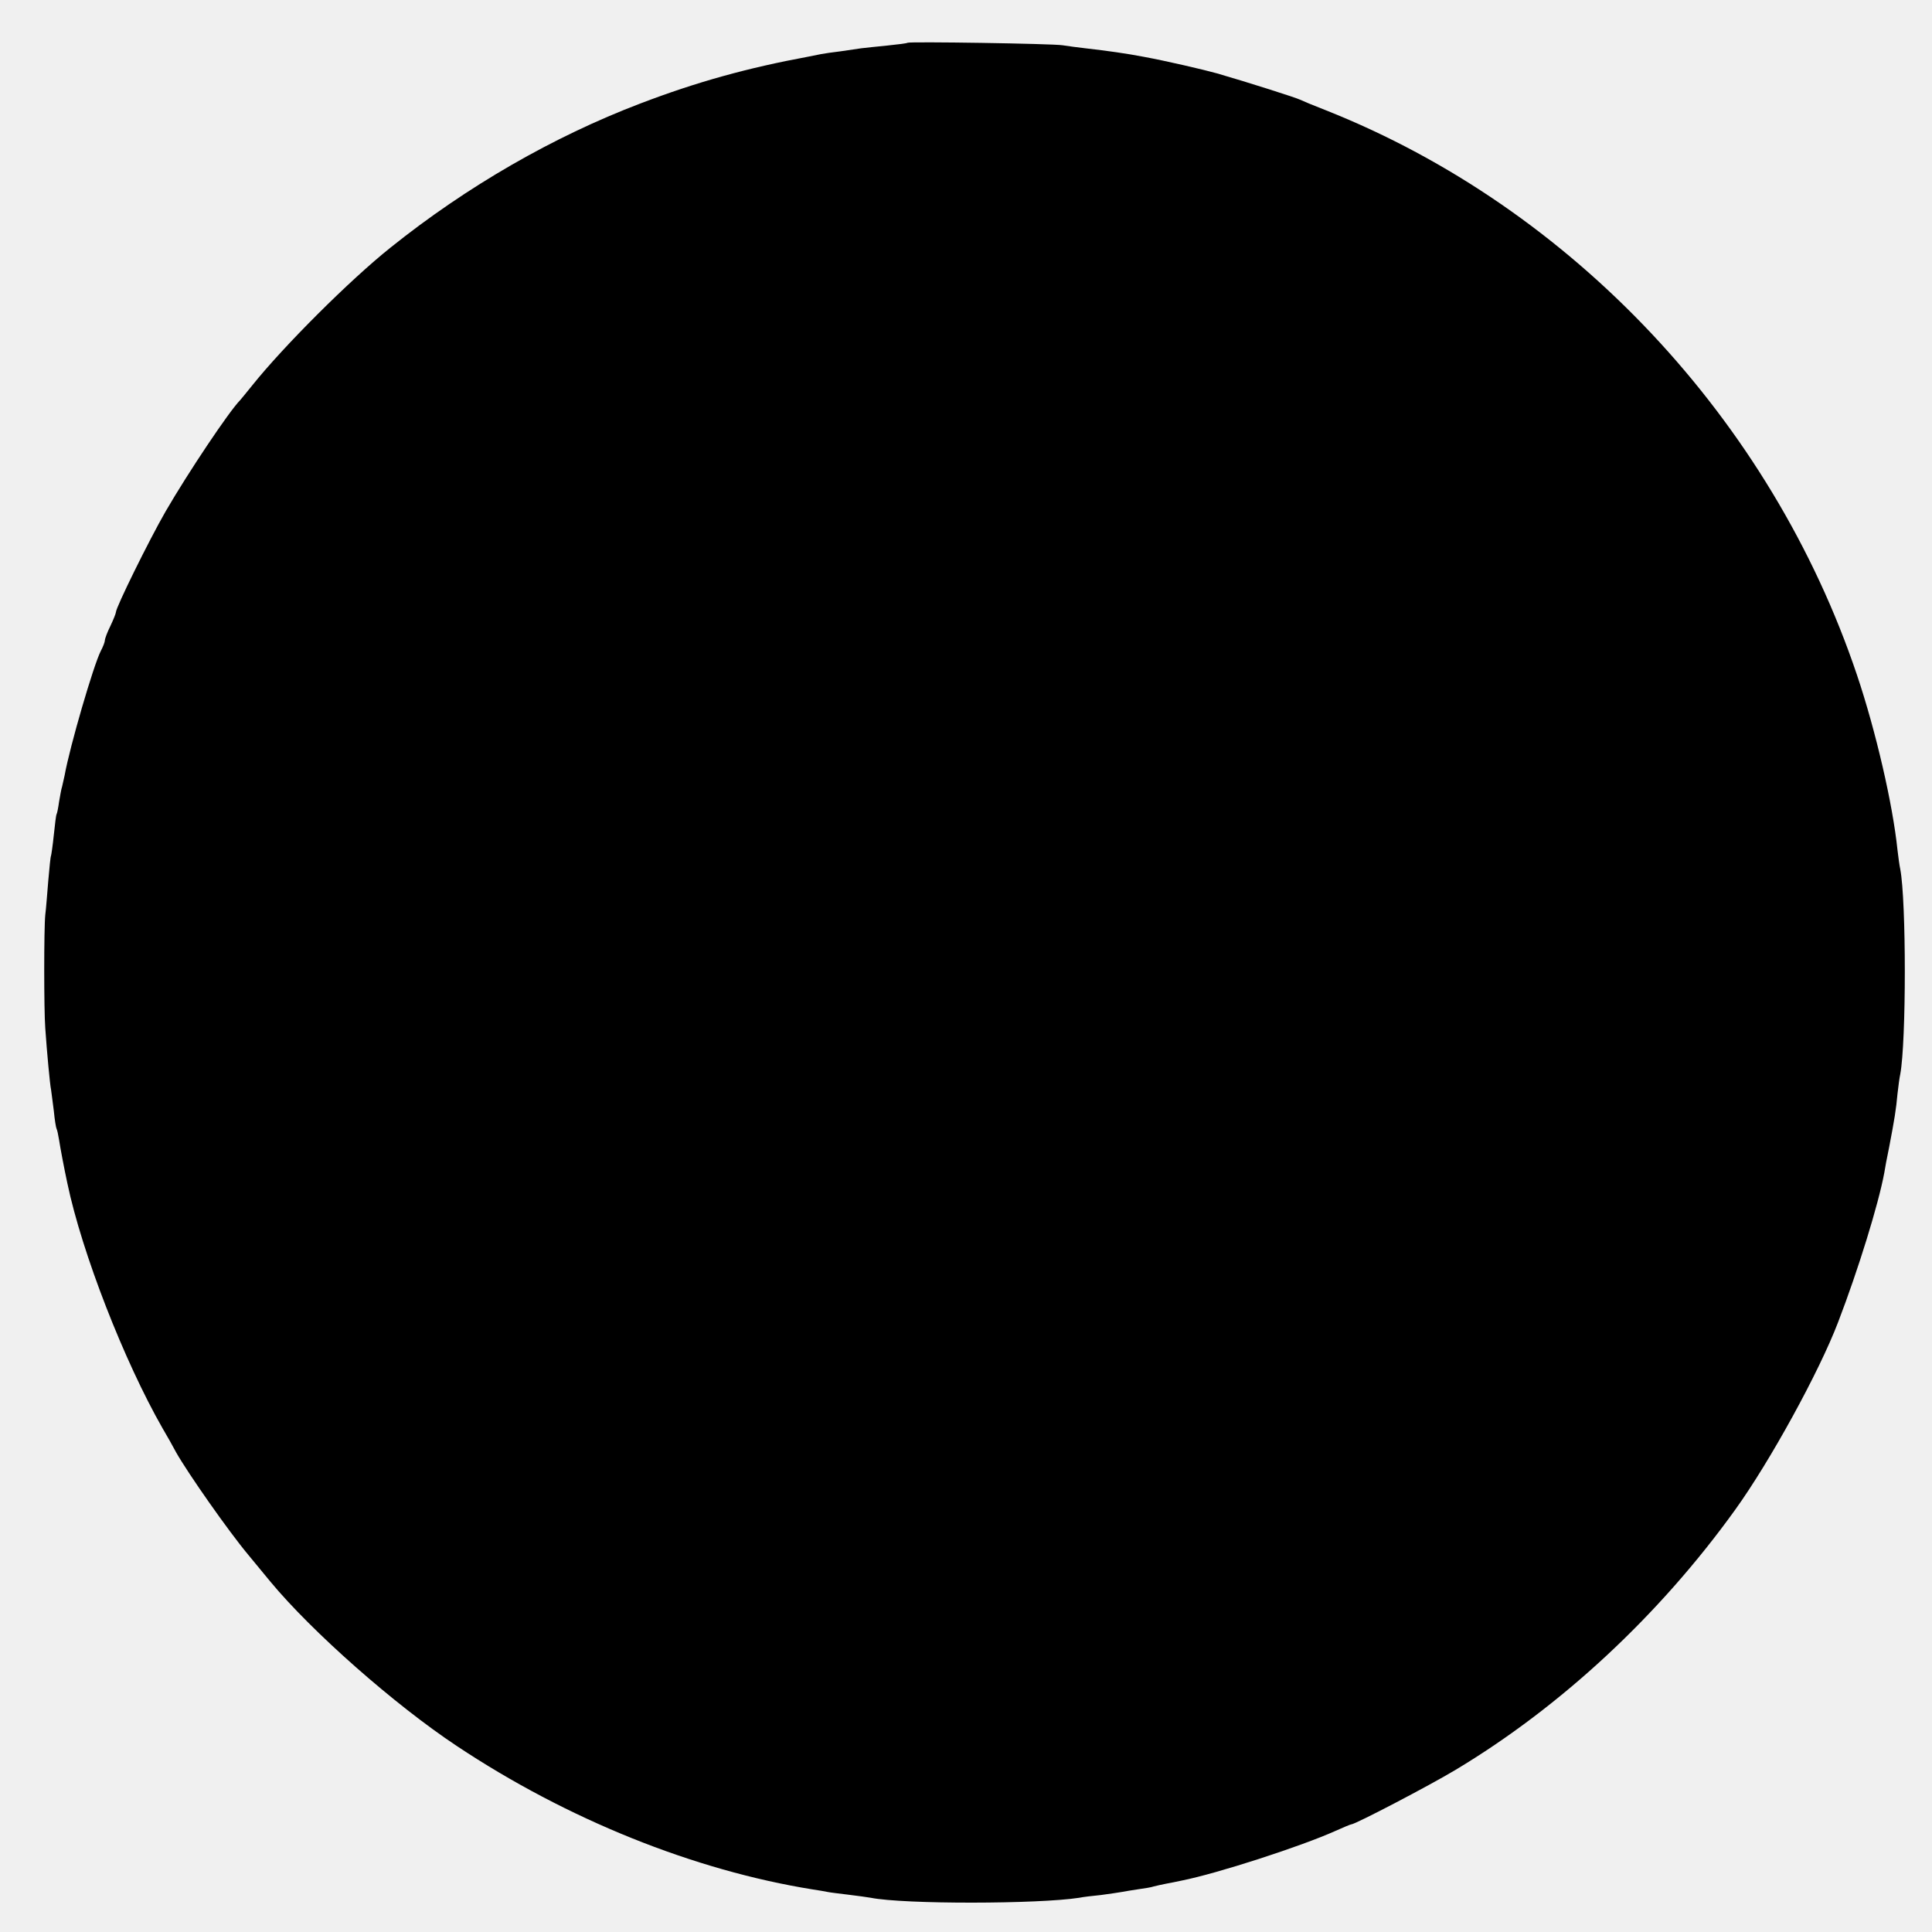
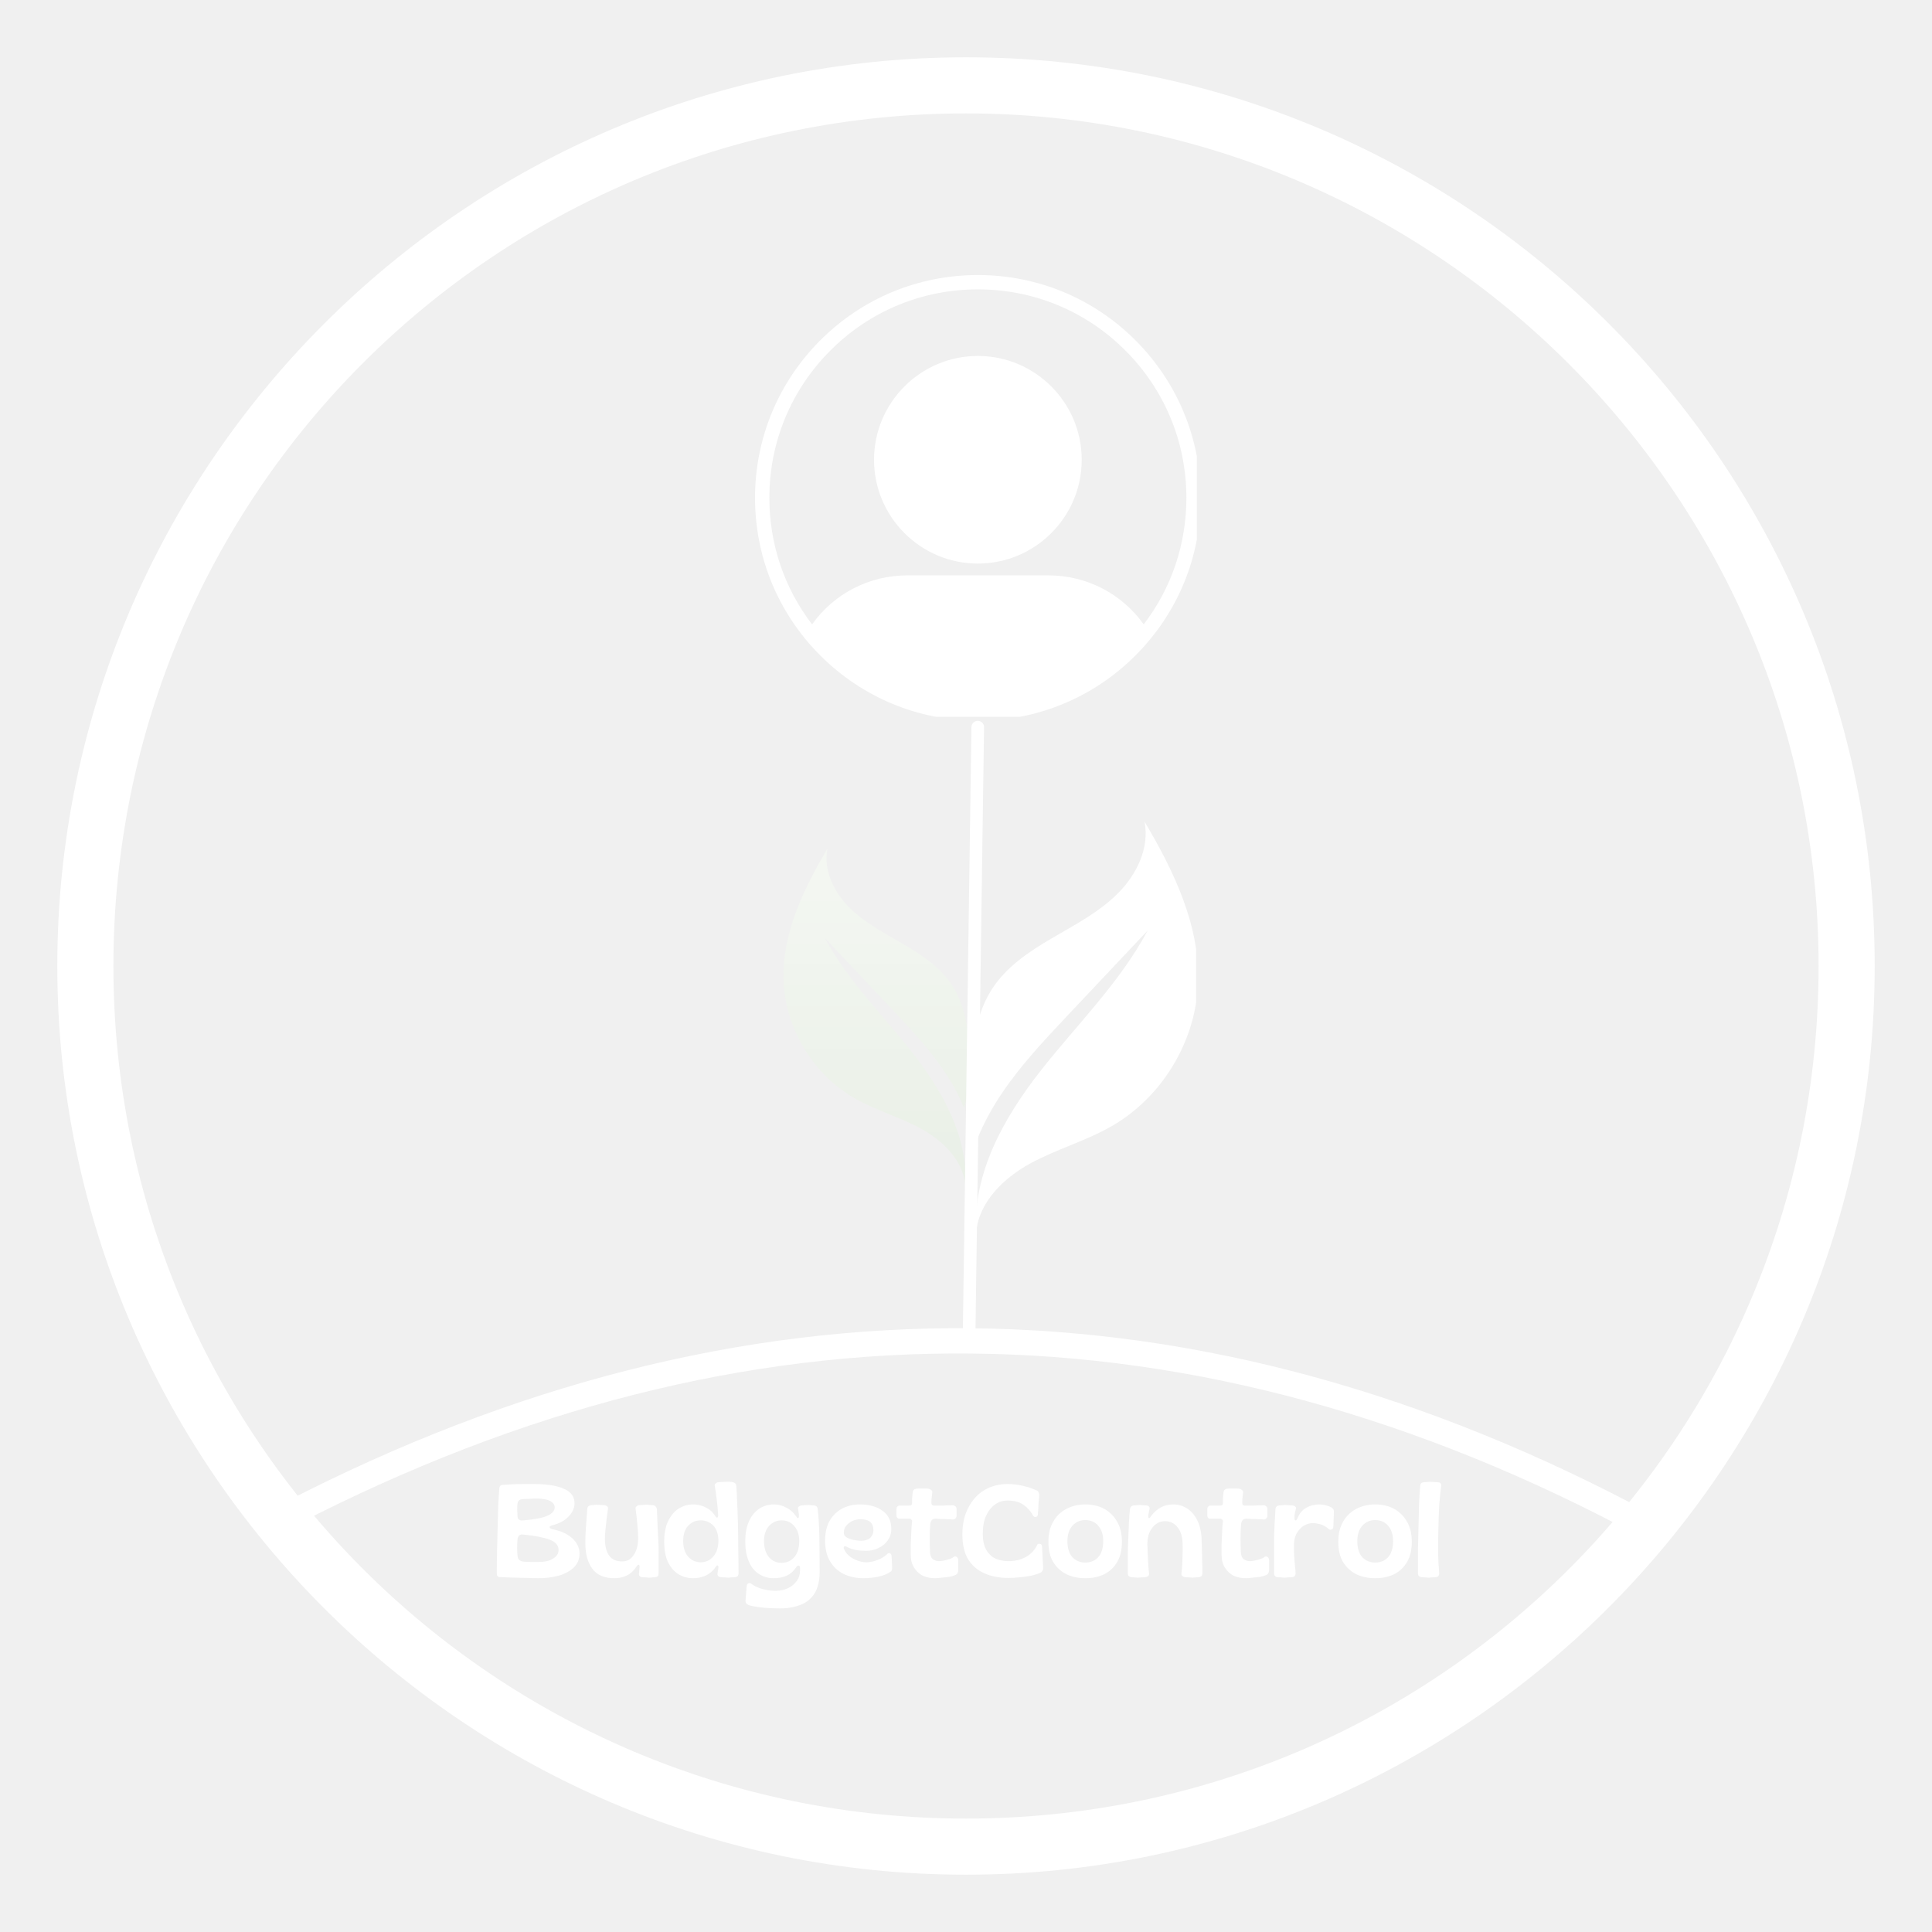
- <svg xmlns="http://www.w3.org/2000/svg" version="1.0" width="700pt" height="700pt" viewBox="0 0 700 700" preserveAspectRatio="xMidYMid meet">
-   <g transform="translate(0,700) scale(0.1,-0.1)" fill="#000000" stroke="none">
-     <path d="M3288 6845 c-2 -2 -34 -6 -73 -10 -38 -4 -81 -8 -95 -10 -14 -2 -47 -7 -75 -11 -27 -3 -59 -8 -70 -10 -11 -2 -31 -6 -45 -9 -221 -41 -403 -91 -610 -170 -315 -120 -628 -300 -905 -522 -148 -118 -387 -357 -500 -498 -22 -27 -42 -52 -45 -55 -39 -39 -189 -263 -270 -403 -61 -106 -180 -348 -180 -365 0 -4 -9 -27 -20 -50 -11 -22 -20 -46 -20 -52 0 -6 -7 -24 -15 -39 -26 -51 -112 -345 -131 -451 -3 -14 -7 -32 -9 -40 -3 -8 -7 -33 -11 -55 -3 -22 -7 -42 -9 -45 -2 -3 -6 -37 -10 -75 -4 -39 -9 -72 -10 -75 -2 -3 -6 -44 -10 -90 -4 -47 -8 -103 -11 -125 -5 -50 -5 -343 0 -410 6 -87 17 -206 21 -223 1 -9 6 -44 10 -77 3 -32 8 -62 10 -65 2 -3 6 -21 9 -40 5 -32 18 -101 30 -157 53 -253 206 -645 345 -888 16 -27 38 -66 49 -87 43 -76 190 -286 262 -372 19 -23 55 -67 80 -97 150 -181 449 -445 675 -595 400 -266 860 -451 1291 -520 20 -3 44 -7 53 -9 9 -2 44 -6 76 -10 33 -4 69 -9 80 -11 121 -24 607 -23 755 0 14 3 49 7 79 10 30 4 64 9 75 11 12 2 39 7 61 10 22 3 47 7 55 10 8 2 29 7 45 10 17 3 41 8 55 11 131 26 433 124 558 180 29 13 55 24 58 24 14 0 282 140 377 197 385 231 740 562 1014 943 126 175 304 499 373 680 73 190 146 427 167 540 2 14 10 57 18 95 19 99 25 136 30 192 3 26 7 58 10 71 22 118 22 628 0 743 -3 13 -7 44 -10 69 -17 165 -78 430 -147 635 -311 924 -1032 1691 -1923 2045 -44 17 -87 35 -95 39 -14 7 -186 62 -300 95 -46 13 -188 46 -265 60 -62 12 -133 22 -212 31 -27 3 -64 8 -83 11 -38 6 -557 14 -562 9z" />
+ <svg xmlns="http://www.w3.org/2000/svg" width="144" zoomAndPan="magnify" viewBox="0 0 108 108" height="144" preserveAspectRatio="xMidYMid meet" version="1.0">
+   <defs>
+     <g />
+     <clipPath id="63c3a8ced5">
+       <path d="M 43.684 47 L 54.973 47 L 54.973 67 L 43.684 67 Z M 43.684 47 " clip-rule="nonzero" />
+     </clipPath>
+     <clipPath id="1ff04c8440">
+       <path d="M 46.254 47.441 C 46.016 48.633 46.613 49.863 47.473 50.727 C 48.332 51.586 49.43 52.156 50.48 52.77 C 51.531 53.383 52.578 54.082 53.238 55.105 C 53.812 55.996 54.047 57.059 54.168 58.113 C 54.312 59.387 54.293 60.727 53.887 61.926 C 53.594 61.203 53.211 60.508 52.77 59.863 C 51.91 58.59 50.855 57.465 49.801 56.348 C 48.57 55.043 47.344 53.738 46.109 52.434 C 47.383 54.82 49.359 56.742 51.027 58.875 C 52.695 61.004 54.117 63.547 53.961 66.25 C 53.84 64.867 52.715 63.77 51.5 63.102 C 50.285 62.434 48.918 62.062 47.719 61.363 C 45.449 60.035 43.926 57.52 43.805 54.898 C 43.688 52.246 44.898 49.723 46.254 47.441 Z M 46.254 47.441 " clip-rule="nonzero" />
+     </clipPath>
+     <linearGradient x1="-1204.21" gradientTransform="matrix(-0.0247662, 0, 0, 0.0247662, 19.20028, 45.92989)" y1="61" x2="-1204.21" gradientUnits="userSpaceOnUse" y2="820.5" id="9977643613">
+       <stop stop-opacity="1" stop-color="rgb(95.691%, 96.86%, 95.084%)" offset="0" />
+       <stop stop-opacity="1" stop-color="rgb(95.552%, 96.759%, 94.925%)" offset="0.062" />
+       <stop stop-opacity="1" stop-color="rgb(95.274%, 96.556%, 94.609%)" offset="0.125" />
+       <stop stop-opacity="1" stop-color="rgb(94.998%, 96.355%, 94.293%)" offset="0.188" />
+       <stop stop-opacity="1" stop-color="rgb(94.72%, 96.153%, 93.976%)" offset="0.25" />
+       <stop stop-opacity="1" stop-color="rgb(94.444%, 95.952%, 93.66%)" offset="0.312" />
+       <stop stop-opacity="1" stop-color="rgb(94.167%, 95.749%, 93.344%)" offset="0.375" />
+       <stop stop-opacity="1" stop-color="rgb(93.89%, 95.547%, 93.028%)" offset="0.438" />
+       <stop stop-opacity="1" stop-color="rgb(93.613%, 95.346%, 92.712%)" offset="0.5" />
+       <stop stop-opacity="1" stop-color="rgb(93.336%, 95.145%, 92.397%)" offset="0.562" />
+       <stop stop-opacity="1" stop-color="rgb(93.059%, 94.942%, 92.081%)" offset="0.625" />
+       <stop stop-opacity="1" stop-color="rgb(92.783%, 94.74%, 91.765%)" offset="0.688" />
+       <stop stop-opacity="1" stop-color="rgb(92.505%, 94.539%, 91.449%)" offset="0.75" />
+       <stop stop-opacity="1" stop-color="rgb(92.229%, 94.337%, 91.133%)" offset="0.812" />
+       <stop stop-opacity="1" stop-color="rgb(91.951%, 94.136%, 90.817%)" offset="0.875" />
+       <stop stop-opacity="1" stop-color="rgb(91.675%, 93.933%, 90.501%)" offset="0.938" />
+       <stop stop-opacity="1" stop-color="rgb(91.397%, 93.732%, 90.186%)" offset="1" />
+     </linearGradient>
+     <clipPath id="68115520b7">
+       <path d="M 3.203 3.203 L 104.797 3.203 L 104.797 104.797 L 3.203 104.797 Z M 3.203 3.203 " clip-rule="nonzero" />
+     </clipPath>
+     <clipPath id="75c0815674">
+       <path d="M 54.164 45.93 L 66.863 45.93 L 66.863 69 L 54.164 69 Z M 54.164 45.93 " clip-rule="nonzero" />
+     </clipPath>
+     <clipPath id="062e461c14">
+       <path d="M 42.207 15.375 L 66.902 15.375 L 66.902 40.07 L 42.207 40.07 Z M 42.207 15.375 " clip-rule="nonzero" />
+     </clipPath>
+   </defs>
+   <g clip-path="url(#63c3a8ced5)">
+     <g clip-path="url(#1ff04c8440)">
+       <path fill="url(#9977643613)" d="M 54.312 47.441 L 54.312 66.25 L 43.688 66.25 L 43.688 47.441 Z M 54.312 47.441 " fill-rule="nonzero" />
+     </g>
+   </g>
+   <path stroke-linecap="round" transform="matrix(-0.0100493, 0.705452, -0.705452, -0.0100493, 55.01392, 40.30065)" fill="none" stroke-linejoin="miter" d="M 0.5 0.5 L 49.2 0.498 " stroke="#ffffff" stroke-width="1" stroke-opacity="1" stroke-miterlimit="4" />
+   <path stroke-linecap="round" transform="matrix(0.705496, 0.00624088, -0.00624088, 0.705496, 15.36852, 73.90622)" fill="none" stroke-linejoin="miter" d="M 1.428 15.125 C 37.234 -3.723 73.041 -3.708 108.849 15.177 " stroke="#ffffff" stroke-width="2" stroke-opacity="1" stroke-miterlimit="4" />
+   <g clip-path="url(#68115520b7)">
+     <path fill="#ffffff" d="M 54 104.797 C 25.938 104.797 3.203 81.906 3.203 54 C 3.203 26.094 25.938 3.203 54 3.203 C 82.062 3.203 104.797 25.938 104.797 54 C 104.797 82.062 81.906 104.797 54 104.797 Z M 54 6.34 C 27.66 6.34 6.34 27.66 6.34 54 C 6.34 80.34 27.66 101.66 54 101.66 C 80.34 101.66 101.66 80.34 101.66 54 C 101.66 27.66 80.184 6.34 54 6.34 Z M 54 6.34 " fill-opacity="1" fill-rule="nonzero" />
+   </g>
+   <g clip-path="url(#75c0815674)">
+     <path fill="#ffffff" d="M 63.98 45.93 C 64.27 47.387 63.543 48.891 62.492 49.938 C 61.445 50.988 60.102 51.688 58.82 52.438 C 57.539 53.184 56.258 54.039 55.453 55.289 C 54.754 56.375 54.465 57.676 54.32 58.957 C 54.137 60.516 54.16 62.148 54.656 63.613 C 55.016 62.73 55.484 61.887 56.02 61.094 C 57.07 59.539 58.359 58.168 59.645 56.801 C 61.148 55.207 62.648 53.617 64.152 52.02 C 62.598 54.934 60.188 57.285 58.148 59.887 C 56.113 62.488 54.375 65.594 54.566 68.891 C 54.719 67.203 56.09 65.863 57.574 65.047 C 59.062 64.234 60.727 63.777 62.191 62.926 C 64.961 61.312 66.824 58.238 66.965 55.035 C 67.113 51.797 65.637 48.715 63.98 45.93 Z M 63.98 45.93 " fill-opacity="1" fill-rule="nonzero" />
+   </g>
+   <g clip-path="url(#062e461c14)">
+     <path fill="#ffffff" d="M 63.473 19.023 C 61.121 16.672 57.992 15.375 54.664 15.375 C 51.336 15.375 48.207 16.672 45.855 19.023 C 43.504 21.379 42.207 24.504 42.207 27.832 C 42.207 31.16 43.504 34.289 45.855 36.641 C 48.207 38.992 51.336 40.289 54.664 40.289 C 57.992 40.289 61.121 38.992 63.473 36.641 C 65.824 34.289 67.121 31.16 67.121 27.832 C 67.121 24.504 65.824 21.379 63.473 19.023 Z M 46.422 19.59 C 48.621 17.387 51.551 16.176 54.664 16.176 C 57.777 16.176 60.707 17.387 62.906 19.59 C 65.109 21.793 66.32 24.719 66.32 27.832 C 66.32 30.422 65.484 32.879 63.934 34.902 C 62.703 33.18 60.738 32.164 58.602 32.164 L 50.727 32.164 C 48.59 32.164 46.625 33.18 45.395 34.902 C 43.844 32.879 43.008 30.422 43.008 27.832 C 43.008 24.719 44.219 21.793 46.422 19.59 Z M 54.664 31.504 C 57.863 31.504 60.469 28.902 60.469 25.703 C 60.469 22.5 57.863 19.898 54.664 19.898 C 51.465 19.898 48.859 22.5 48.859 25.703 C 48.859 28.902 51.465 31.504 54.664 31.504 Z M 54.664 31.504 " fill-opacity="1" fill-rule="nonzero" />
+   </g>
+   <g fill="#ffffff" fill-opacity="1">
+     <g transform="translate(27.56842, 88.16088)">
+       <g>
+         <path d="M 2.531 0.062 C 2.363 0.062 2.172 0.055 1.953 0.047 C 1.742 0.047 1.531 0.039 1.312 0.031 C 1.102 0.031 0.914 0.023 0.75 0.016 C 0.582 0.004 0.457 0 0.375 0 C 0.258 -0.008 0.203 -0.078 0.203 -0.203 C 0.203 -0.617 0.207 -1.047 0.219 -1.484 C 0.227 -1.93 0.238 -2.363 0.25 -2.781 C 0.258 -3.207 0.27 -3.609 0.281 -3.984 C 0.301 -4.359 0.32 -4.68 0.344 -4.953 C 0.352 -5.078 0.41 -5.145 0.516 -5.156 C 0.691 -5.164 0.879 -5.176 1.078 -5.188 C 1.285 -5.195 1.492 -5.203 1.703 -5.203 C 1.91 -5.203 2.098 -5.203 2.266 -5.203 C 3.004 -5.203 3.566 -5.113 3.953 -4.938 C 4.348 -4.77 4.547 -4.5 4.547 -4.125 C 4.547 -3.852 4.43 -3.602 4.203 -3.375 C 3.984 -3.145 3.676 -2.984 3.281 -2.891 C 3.195 -2.867 3.156 -2.836 3.156 -2.797 C 3.156 -2.754 3.191 -2.719 3.266 -2.688 C 3.785 -2.582 4.176 -2.406 4.438 -2.156 C 4.695 -1.906 4.828 -1.625 4.828 -1.312 C 4.828 -1 4.719 -0.738 4.5 -0.531 C 4.289 -0.332 4.008 -0.18 3.656 -0.078 C 3.312 0.016 2.938 0.062 2.531 0.062 Z M 1.703 -3.172 C 2.305 -3.223 2.742 -3.305 3.016 -3.422 C 3.297 -3.547 3.438 -3.703 3.438 -3.891 C 3.438 -4.047 3.352 -4.164 3.188 -4.25 C 3.031 -4.344 2.773 -4.391 2.422 -4.391 C 2.305 -4.391 2.176 -4.383 2.031 -4.375 C 1.883 -4.375 1.766 -4.367 1.672 -4.359 C 1.484 -4.359 1.379 -4.273 1.359 -4.109 C 1.348 -3.992 1.344 -3.875 1.344 -3.75 C 1.352 -3.625 1.359 -3.504 1.359 -3.391 C 1.379 -3.211 1.492 -3.141 1.703 -3.172 Z M 1.75 -0.859 C 1.844 -0.859 1.973 -0.852 2.141 -0.844 C 2.305 -0.844 2.441 -0.844 2.547 -0.844 C 2.879 -0.844 3.145 -0.906 3.344 -1.031 C 3.551 -1.156 3.656 -1.316 3.656 -1.516 C 3.656 -1.773 3.488 -1.969 3.156 -2.094 C 2.82 -2.219 2.344 -2.312 1.719 -2.375 C 1.594 -2.395 1.504 -2.379 1.453 -2.328 C 1.398 -2.273 1.367 -2.195 1.359 -2.094 C 1.336 -1.801 1.336 -1.504 1.359 -1.203 C 1.367 -1.086 1.406 -1.004 1.469 -0.953 C 1.539 -0.898 1.633 -0.867 1.75 -0.859 Z M 1.75 -0.859 " />
+       </g>
+     </g>
+   </g>
+   <g fill="#ffffff" fill-opacity="1">
+     <g transform="translate(32.53289, 88.16088)">
+       <g>
+         <path d="M 1.812 0.062 C 1.25 0.062 0.836 -0.113 0.578 -0.469 C 0.316 -0.82 0.188 -1.301 0.188 -1.906 C 0.188 -2.188 0.195 -2.473 0.219 -2.766 C 0.238 -3.055 0.266 -3.398 0.297 -3.797 C 0.297 -3.91 0.352 -3.984 0.469 -4.016 C 0.531 -4.023 0.598 -4.031 0.672 -4.031 C 0.742 -4.039 0.797 -4.047 0.828 -4.047 C 0.879 -4.047 0.953 -4.039 1.047 -4.031 C 1.141 -4.031 1.223 -4.023 1.297 -4.016 C 1.348 -4.004 1.391 -3.977 1.422 -3.938 C 1.453 -3.906 1.461 -3.863 1.453 -3.812 C 1.43 -3.633 1.406 -3.441 1.375 -3.234 C 1.352 -3.035 1.332 -2.836 1.312 -2.641 C 1.289 -2.441 1.281 -2.273 1.281 -2.141 C 1.281 -1.742 1.359 -1.43 1.516 -1.203 C 1.672 -0.984 1.914 -0.875 2.25 -0.875 C 2.52 -0.875 2.734 -0.992 2.891 -1.234 C 3.055 -1.473 3.141 -1.789 3.141 -2.188 C 3.141 -2.406 3.125 -2.66 3.094 -2.953 C 3.07 -3.242 3.039 -3.523 3 -3.797 C 2.988 -3.859 3 -3.906 3.031 -3.938 C 3.062 -3.977 3.102 -4.004 3.156 -4.016 C 3.207 -4.023 3.273 -4.031 3.359 -4.031 C 3.453 -4.039 3.523 -4.047 3.578 -4.047 C 3.648 -4.047 3.723 -4.039 3.797 -4.031 C 3.867 -4.031 3.938 -4.023 4 -4.016 C 4.102 -3.992 4.164 -3.922 4.188 -3.797 C 4.207 -3.367 4.223 -2.992 4.234 -2.672 C 4.254 -2.348 4.27 -2.051 4.281 -1.781 C 4.289 -1.52 4.289 -1.266 4.281 -1.016 C 4.281 -0.766 4.281 -0.488 4.281 -0.188 C 4.281 -0.082 4.234 -0.02 4.141 0 C 4.086 0.008 4.023 0.016 3.953 0.016 C 3.891 0.023 3.828 0.031 3.766 0.031 C 3.703 0.031 3.633 0.023 3.562 0.016 C 3.488 0.016 3.414 0.008 3.344 0 C 3.301 0 3.258 -0.02 3.219 -0.062 C 3.188 -0.102 3.176 -0.148 3.188 -0.203 C 3.195 -0.266 3.203 -0.328 3.203 -0.391 C 3.211 -0.461 3.219 -0.52 3.219 -0.562 C 3.219 -0.645 3.203 -0.688 3.172 -0.688 C 3.141 -0.695 3.102 -0.672 3.062 -0.609 C 2.906 -0.367 2.723 -0.195 2.516 -0.094 C 2.316 0.008 2.082 0.062 1.812 0.062 Z M 1.812 0.062 " />
+       </g>
+     </g>
+   </g>
+   <g fill="#ffffff" fill-opacity="1">
+     <g transform="translate(37.00385, 88.16088)">
+       <g>
+         <path d="M 1.75 0.062 C 1.438 0.062 1.156 -0.016 0.906 -0.172 C 0.664 -0.328 0.473 -0.555 0.328 -0.859 C 0.191 -1.16 0.125 -1.535 0.125 -1.984 C 0.125 -2.422 0.191 -2.789 0.328 -3.094 C 0.473 -3.406 0.664 -3.645 0.906 -3.812 C 1.156 -3.977 1.438 -4.062 1.75 -4.062 C 2.008 -4.062 2.242 -4.004 2.453 -3.891 C 2.672 -3.785 2.848 -3.625 2.984 -3.406 C 3.023 -3.344 3.062 -3.316 3.094 -3.328 C 3.125 -3.336 3.141 -3.379 3.141 -3.453 C 3.129 -3.754 3.102 -4.047 3.062 -4.328 C 3.031 -4.617 2.992 -4.875 2.953 -5.094 C 2.941 -5.145 2.953 -5.188 2.984 -5.219 C 3.023 -5.258 3.066 -5.285 3.109 -5.297 C 3.16 -5.305 3.223 -5.312 3.297 -5.312 C 3.379 -5.32 3.461 -5.328 3.547 -5.328 C 3.629 -5.328 3.707 -5.328 3.781 -5.328 C 3.863 -5.328 3.93 -5.316 3.984 -5.297 C 4.086 -5.273 4.145 -5.211 4.156 -5.109 C 4.176 -4.859 4.191 -4.547 4.203 -4.172 C 4.223 -3.797 4.238 -3.383 4.25 -2.938 C 4.258 -2.5 4.266 -2.047 4.266 -1.578 C 4.273 -1.117 4.281 -0.66 4.281 -0.203 C 4.281 -0.086 4.223 -0.02 4.109 0 C 4.055 0.008 3.984 0.016 3.891 0.016 C 3.805 0.023 3.742 0.031 3.703 0.031 C 3.641 0.031 3.566 0.023 3.484 0.016 C 3.398 0.016 3.332 0.008 3.281 0 C 3.227 0 3.18 -0.02 3.141 -0.062 C 3.109 -0.102 3.098 -0.148 3.109 -0.203 C 3.117 -0.254 3.125 -0.301 3.125 -0.344 C 3.133 -0.395 3.145 -0.453 3.156 -0.516 C 3.164 -0.598 3.148 -0.645 3.109 -0.656 C 3.078 -0.664 3.039 -0.633 3 -0.562 C 2.863 -0.363 2.688 -0.207 2.469 -0.094 C 2.25 0.008 2.008 0.062 1.75 0.062 Z M 2.172 -0.828 C 2.441 -0.828 2.672 -0.93 2.859 -1.141 C 3.055 -1.359 3.156 -1.656 3.156 -2.031 C 3.156 -2.395 3.062 -2.676 2.875 -2.875 C 2.688 -3.07 2.453 -3.172 2.172 -3.172 C 1.879 -3.172 1.641 -3.066 1.453 -2.859 C 1.273 -2.66 1.188 -2.379 1.188 -2.016 C 1.188 -1.641 1.281 -1.348 1.469 -1.141 C 1.656 -0.93 1.891 -0.828 2.172 -0.828 Z M 2.172 -0.828 " />
+       </g>
+     </g>
+   </g>
+   <g fill="#ffffff" fill-opacity="1">
+     <g transform="translate(41.48955, 88.16088)">
+       <g>
+         <path d="M 2.125 1.75 C 1.938 1.75 1.734 1.742 1.516 1.734 C 1.305 1.723 1.098 1.703 0.891 1.672 C 0.691 1.648 0.516 1.613 0.359 1.562 C 0.234 1.508 0.176 1.422 0.188 1.297 L 0.25 0.5 C 0.258 0.414 0.297 0.363 0.359 0.344 C 0.43 0.32 0.488 0.336 0.531 0.391 C 0.707 0.516 0.914 0.609 1.156 0.672 C 1.395 0.734 1.629 0.766 1.859 0.766 C 2.117 0.766 2.348 0.719 2.547 0.625 C 2.754 0.531 2.922 0.395 3.047 0.219 C 3.172 0.051 3.234 -0.145 3.234 -0.375 L 3.234 -0.5 C 3.234 -0.594 3.207 -0.641 3.156 -0.641 C 3.102 -0.648 3.055 -0.617 3.016 -0.547 C 2.879 -0.336 2.703 -0.18 2.484 -0.078 C 2.266 0.016 2.023 0.062 1.766 0.062 C 1.453 0.062 1.176 -0.016 0.938 -0.172 C 0.695 -0.328 0.508 -0.555 0.375 -0.859 C 0.238 -1.172 0.172 -1.551 0.172 -2 C 0.172 -2.438 0.238 -2.805 0.375 -3.109 C 0.508 -3.41 0.695 -3.645 0.938 -3.812 C 1.176 -3.977 1.453 -4.062 1.766 -4.062 C 2.023 -4.062 2.266 -4 2.484 -3.875 C 2.703 -3.758 2.883 -3.594 3.031 -3.375 C 3.062 -3.32 3.094 -3.297 3.125 -3.297 C 3.156 -3.305 3.172 -3.348 3.172 -3.422 C 3.172 -3.484 3.164 -3.547 3.156 -3.609 C 3.145 -3.68 3.133 -3.75 3.125 -3.812 C 3.113 -3.863 3.125 -3.906 3.156 -3.938 C 3.188 -3.969 3.227 -3.988 3.281 -4 C 3.32 -4.008 3.379 -4.016 3.453 -4.016 C 3.535 -4.023 3.613 -4.031 3.688 -4.031 C 3.758 -4.031 3.828 -4.023 3.891 -4.016 C 3.953 -4.016 4.008 -4.008 4.062 -4 C 4.156 -3.977 4.207 -3.914 4.219 -3.812 C 4.27 -3.383 4.301 -2.867 4.312 -2.266 C 4.32 -1.672 4.328 -1.016 4.328 -0.297 C 4.328 0.203 4.234 0.602 4.047 0.906 C 3.859 1.207 3.598 1.422 3.266 1.547 C 2.93 1.68 2.551 1.75 2.125 1.75 Z M 2.203 -0.797 C 2.484 -0.797 2.719 -0.898 2.906 -1.109 C 3.094 -1.328 3.188 -1.629 3.188 -2.016 C 3.188 -2.367 3.094 -2.648 2.906 -2.859 C 2.727 -3.066 2.492 -3.172 2.203 -3.172 C 1.922 -3.172 1.688 -3.066 1.5 -2.859 C 1.312 -2.648 1.219 -2.367 1.219 -2.016 C 1.219 -1.629 1.312 -1.328 1.5 -1.109 C 1.688 -0.898 1.922 -0.797 2.203 -0.797 Z M 2.203 -0.797 " />
+       </g>
+     </g>
+   </g>
+   <g fill="#ffffff" fill-opacity="1">
+     <g transform="translate(45.99734, 88.16088)">
+       <g>
+         <path d="M 2.281 0.062 C 1.844 0.062 1.461 -0.02 1.141 -0.188 C 0.816 -0.352 0.566 -0.594 0.391 -0.906 C 0.211 -1.219 0.125 -1.598 0.125 -2.047 C 0.125 -2.473 0.207 -2.836 0.375 -3.141 C 0.551 -3.441 0.785 -3.672 1.078 -3.828 C 1.367 -3.984 1.703 -4.062 2.078 -4.062 C 2.598 -4.062 3.02 -3.941 3.344 -3.703 C 3.664 -3.473 3.828 -3.133 3.828 -2.688 C 3.828 -2.445 3.758 -2.234 3.625 -2.047 C 3.5 -1.867 3.328 -1.727 3.109 -1.625 C 2.898 -1.52 2.672 -1.469 2.422 -1.469 C 2.223 -1.469 2.031 -1.484 1.844 -1.516 C 1.656 -1.555 1.488 -1.613 1.344 -1.688 C 1.27 -1.738 1.219 -1.742 1.188 -1.703 C 1.156 -1.66 1.16 -1.602 1.203 -1.531 C 1.266 -1.395 1.359 -1.273 1.484 -1.172 C 1.617 -1.066 1.77 -0.984 1.938 -0.922 C 2.102 -0.859 2.27 -0.828 2.438 -0.828 C 2.625 -0.828 2.828 -0.867 3.047 -0.953 C 3.266 -1.035 3.441 -1.141 3.578 -1.266 C 3.629 -1.336 3.688 -1.359 3.75 -1.328 C 3.812 -1.305 3.844 -1.25 3.844 -1.156 C 3.852 -1.051 3.859 -0.941 3.859 -0.828 C 3.867 -0.711 3.875 -0.602 3.875 -0.5 C 3.875 -0.406 3.844 -0.336 3.781 -0.297 C 3.602 -0.172 3.367 -0.078 3.078 -0.016 C 2.797 0.035 2.531 0.062 2.281 0.062 Z M 2.141 -2.031 C 2.348 -2.031 2.516 -2.082 2.641 -2.188 C 2.766 -2.301 2.828 -2.445 2.828 -2.625 C 2.828 -2.82 2.77 -2.973 2.656 -3.078 C 2.539 -3.18 2.352 -3.234 2.094 -3.234 C 1.945 -3.234 1.801 -3.203 1.656 -3.141 C 1.52 -3.078 1.406 -2.988 1.312 -2.875 C 1.219 -2.77 1.172 -2.633 1.172 -2.469 C 1.172 -2.375 1.223 -2.289 1.328 -2.219 C 1.441 -2.156 1.57 -2.109 1.719 -2.078 C 1.875 -2.047 2.016 -2.031 2.141 -2.031 Z M 2.141 -2.031 " />
+       </g>
+     </g>
+   </g>
+   <g fill="#ffffff" fill-opacity="1">
+     <g transform="translate(50.019, 88.16088)">
+       <g>
+         <path d="M 2.25 0.062 C 2 0.062 1.77 0.016 1.562 -0.078 C 1.363 -0.18 1.203 -0.332 1.078 -0.531 C 0.953 -0.727 0.891 -0.973 0.891 -1.266 C 0.891 -1.43 0.891 -1.617 0.891 -1.828 C 0.898 -2.047 0.91 -2.266 0.922 -2.484 C 0.93 -2.711 0.945 -2.93 0.969 -3.141 C 0.969 -3.172 0.953 -3.195 0.922 -3.219 C 0.898 -3.25 0.867 -3.266 0.828 -3.266 C 0.742 -3.266 0.656 -3.266 0.562 -3.266 C 0.469 -3.266 0.375 -3.266 0.281 -3.266 C 0.227 -3.254 0.18 -3.27 0.141 -3.312 C 0.109 -3.352 0.094 -3.398 0.094 -3.453 L 0.094 -3.812 C 0.094 -3.863 0.109 -3.906 0.141 -3.938 C 0.18 -3.977 0.227 -4 0.281 -4 L 0.828 -4 C 0.922 -4 0.969 -4.047 0.969 -4.141 C 0.969 -4.234 0.969 -4.328 0.969 -4.422 C 0.977 -4.523 0.988 -4.625 1 -4.719 C 1.008 -4.844 1.066 -4.914 1.172 -4.938 C 1.234 -4.945 1.297 -4.953 1.359 -4.953 C 1.422 -4.953 1.484 -4.953 1.547 -4.953 C 1.609 -4.953 1.664 -4.953 1.719 -4.953 C 1.781 -4.953 1.844 -4.945 1.906 -4.938 C 1.957 -4.926 2.004 -4.898 2.047 -4.859 C 2.086 -4.828 2.102 -4.781 2.094 -4.719 C 2.082 -4.625 2.07 -4.531 2.062 -4.438 C 2.051 -4.352 2.047 -4.258 2.047 -4.156 C 2.047 -4.051 2.086 -4 2.172 -4 C 2.328 -4 2.508 -4 2.719 -4 C 2.926 -4.008 3.102 -4.016 3.25 -4.016 C 3.301 -4.016 3.348 -3.992 3.391 -3.953 C 3.43 -3.922 3.453 -3.875 3.453 -3.812 L 3.453 -3.422 C 3.453 -3.367 3.43 -3.32 3.391 -3.281 C 3.348 -3.238 3.301 -3.219 3.25 -3.219 C 3.188 -3.227 3.094 -3.234 2.969 -3.234 C 2.844 -3.242 2.711 -3.25 2.578 -3.25 C 2.453 -3.258 2.352 -3.266 2.281 -3.266 C 2.113 -3.266 2.016 -3.172 1.984 -2.984 C 1.961 -2.734 1.953 -2.461 1.953 -2.172 C 1.953 -1.879 1.957 -1.625 1.969 -1.406 C 1.977 -1.219 2.031 -1.082 2.125 -1 C 2.227 -0.926 2.348 -0.891 2.484 -0.891 C 2.547 -0.891 2.629 -0.898 2.734 -0.922 C 2.836 -0.941 2.938 -0.969 3.031 -1 C 3.133 -1.031 3.207 -1.062 3.25 -1.094 C 3.312 -1.156 3.375 -1.172 3.438 -1.141 C 3.508 -1.109 3.547 -1.039 3.547 -0.938 C 3.547 -0.82 3.547 -0.719 3.547 -0.625 C 3.547 -0.539 3.547 -0.453 3.547 -0.359 C 3.535 -0.242 3.488 -0.164 3.406 -0.125 C 3.32 -0.082 3.207 -0.047 3.062 -0.016 C 2.914 0.004 2.77 0.02 2.625 0.031 C 2.477 0.051 2.352 0.062 2.25 0.062 Z M 2.25 0.062 " />
+       </g>
+     </g>
+   </g>
+   <g fill="#ffffff" fill-opacity="1">
+     <g transform="translate(53.65764, 88.16088)">
+       <g>
+         <path d="M 2.719 0.047 C 2.219 0.047 1.773 -0.035 1.391 -0.203 C 1.004 -0.367 0.695 -0.629 0.469 -0.984 C 0.25 -1.336 0.141 -1.805 0.141 -2.391 C 0.141 -2.961 0.25 -3.457 0.469 -3.875 C 0.688 -4.301 0.984 -4.629 1.359 -4.859 C 1.742 -5.086 2.18 -5.203 2.672 -5.203 C 2.973 -5.203 3.27 -5.164 3.562 -5.094 C 3.863 -5.02 4.117 -4.93 4.328 -4.828 C 4.398 -4.773 4.438 -4.691 4.438 -4.578 C 4.438 -4.547 4.43 -4.477 4.422 -4.375 C 4.41 -4.281 4.398 -4.172 4.391 -4.047 C 4.391 -3.922 4.383 -3.805 4.375 -3.703 C 4.363 -3.598 4.359 -3.531 4.359 -3.5 C 4.348 -3.414 4.305 -3.367 4.234 -3.359 C 4.172 -3.348 4.117 -3.383 4.078 -3.469 C 3.941 -3.707 3.766 -3.898 3.547 -4.047 C 3.328 -4.203 3.031 -4.281 2.656 -4.281 C 2.406 -4.281 2.176 -4.207 1.969 -4.062 C 1.758 -3.914 1.594 -3.707 1.469 -3.438 C 1.344 -3.164 1.281 -2.828 1.281 -2.422 C 1.281 -2.055 1.344 -1.758 1.469 -1.531 C 1.602 -1.301 1.781 -1.133 2 -1.031 C 2.219 -0.938 2.457 -0.891 2.719 -0.891 C 3.07 -0.891 3.383 -0.961 3.656 -1.109 C 3.938 -1.254 4.148 -1.469 4.297 -1.75 C 4.328 -1.844 4.383 -1.879 4.469 -1.859 C 4.551 -1.848 4.594 -1.789 4.594 -1.688 C 4.602 -1.488 4.613 -1.289 4.625 -1.094 C 4.633 -0.895 4.645 -0.695 4.656 -0.5 C 4.656 -0.438 4.641 -0.383 4.609 -0.344 C 4.586 -0.301 4.555 -0.27 4.516 -0.25 C 4.379 -0.188 4.203 -0.129 3.984 -0.078 C 3.766 -0.035 3.539 -0.004 3.312 0.016 C 3.082 0.035 2.883 0.047 2.719 0.047 Z M 2.719 0.047 " />
+       </g>
+     </g>
+   </g>
+   <g fill="#ffffff" fill-opacity="1">
+     <g transform="translate(58.48216, 88.16088)">
+       <g>
+         <path d="M 2.188 0.062 C 1.801 0.062 1.453 -0.008 1.141 -0.156 C 0.828 -0.312 0.578 -0.539 0.391 -0.844 C 0.211 -1.145 0.125 -1.52 0.125 -1.969 C 0.125 -2.414 0.211 -2.789 0.391 -3.094 C 0.566 -3.406 0.812 -3.645 1.125 -3.812 C 1.438 -3.977 1.789 -4.062 2.188 -4.062 C 2.594 -4.062 2.945 -3.977 3.25 -3.812 C 3.551 -3.645 3.789 -3.406 3.969 -3.094 C 4.145 -2.789 4.234 -2.414 4.234 -1.969 C 4.234 -1.52 4.145 -1.145 3.969 -0.844 C 3.789 -0.539 3.547 -0.312 3.234 -0.156 C 2.93 -0.008 2.582 0.062 2.188 0.062 Z M 2.188 -0.812 C 2.477 -0.812 2.719 -0.91 2.906 -1.109 C 3.094 -1.316 3.188 -1.617 3.188 -2.016 C 3.188 -2.379 3.094 -2.664 2.906 -2.875 C 2.727 -3.082 2.488 -3.188 2.188 -3.188 C 1.895 -3.188 1.656 -3.082 1.469 -2.875 C 1.281 -2.664 1.188 -2.379 1.188 -2.016 C 1.188 -1.617 1.281 -1.316 1.469 -1.109 C 1.664 -0.91 1.906 -0.812 2.188 -0.812 Z M 2.188 -0.812 " />
+       </g>
+     </g>
+   </g>
+   <g fill="#ffffff" fill-opacity="1">
+     <g transform="translate(62.85737, 88.16088)">
+       <g>
+         <path d="M 0.766 0.031 C 0.703 0.031 0.629 0.023 0.547 0.016 C 0.473 0.016 0.41 0.008 0.359 0 C 0.305 -0.008 0.266 -0.031 0.234 -0.062 C 0.203 -0.102 0.188 -0.156 0.188 -0.219 C 0.188 -0.664 0.188 -1.051 0.188 -1.375 C 0.195 -1.707 0.207 -2.004 0.219 -2.266 C 0.227 -2.523 0.238 -2.781 0.25 -3.031 C 0.258 -3.281 0.281 -3.539 0.312 -3.812 C 0.332 -3.926 0.391 -3.988 0.484 -4 C 0.535 -4.008 0.594 -4.016 0.656 -4.016 C 0.719 -4.023 0.781 -4.031 0.844 -4.031 C 0.914 -4.031 0.984 -4.023 1.047 -4.016 C 1.117 -4.016 1.191 -4.008 1.266 -4 C 1.305 -4 1.344 -3.977 1.375 -3.938 C 1.406 -3.906 1.414 -3.863 1.406 -3.812 C 1.383 -3.738 1.367 -3.672 1.359 -3.609 C 1.348 -3.547 1.336 -3.488 1.328 -3.438 C 1.328 -3.352 1.344 -3.305 1.375 -3.297 C 1.406 -3.297 1.441 -3.332 1.484 -3.406 C 1.66 -3.633 1.848 -3.801 2.047 -3.906 C 2.242 -4.008 2.469 -4.062 2.719 -4.062 C 3.02 -4.062 3.285 -3.984 3.516 -3.828 C 3.754 -3.672 3.941 -3.445 4.078 -3.156 C 4.223 -2.863 4.301 -2.516 4.312 -2.109 C 4.32 -1.922 4.328 -1.734 4.328 -1.547 C 4.336 -1.367 4.344 -1.172 4.344 -0.953 C 4.352 -0.742 4.359 -0.5 4.359 -0.219 C 4.359 -0.156 4.344 -0.102 4.312 -0.062 C 4.281 -0.031 4.238 -0.008 4.188 0 C 4.125 0.008 4.051 0.016 3.969 0.016 C 3.895 0.023 3.844 0.031 3.812 0.031 C 3.758 0.031 3.688 0.023 3.594 0.016 C 3.508 0.016 3.43 0.008 3.359 0 C 3.316 -0.008 3.273 -0.031 3.234 -0.062 C 3.191 -0.102 3.176 -0.148 3.188 -0.203 C 3.207 -0.379 3.223 -0.566 3.234 -0.766 C 3.242 -0.973 3.25 -1.172 3.25 -1.359 C 3.258 -1.555 3.258 -1.719 3.25 -1.844 C 3.25 -2.227 3.16 -2.535 2.984 -2.766 C 2.805 -3.004 2.566 -3.125 2.266 -3.125 C 1.984 -3.125 1.75 -3.004 1.562 -2.766 C 1.375 -2.535 1.281 -2.223 1.281 -1.828 C 1.289 -1.617 1.301 -1.363 1.312 -1.062 C 1.32 -0.77 1.344 -0.484 1.375 -0.203 C 1.383 -0.148 1.367 -0.102 1.328 -0.062 C 1.297 -0.031 1.254 -0.008 1.203 0 C 1.148 0.008 1.078 0.016 0.984 0.016 C 0.898 0.023 0.828 0.031 0.766 0.031 Z M 0.766 0.031 " />
+       </g>
+     </g>
+   </g>
+   <g fill="#ffffff" fill-opacity="1">
+     <g transform="translate(67.39463, 88.16088)">
+       <g>
+         <path d="M 2.25 0.062 C 2 0.062 1.77 0.016 1.562 -0.078 C 1.363 -0.18 1.203 -0.332 1.078 -0.531 C 0.953 -0.727 0.891 -0.973 0.891 -1.266 C 0.891 -1.43 0.891 -1.617 0.891 -1.828 C 0.898 -2.047 0.91 -2.266 0.922 -2.484 C 0.93 -2.711 0.945 -2.93 0.969 -3.141 C 0.969 -3.172 0.953 -3.195 0.922 -3.219 C 0.898 -3.25 0.867 -3.266 0.828 -3.266 C 0.742 -3.266 0.656 -3.266 0.562 -3.266 C 0.469 -3.266 0.375 -3.266 0.281 -3.266 C 0.227 -3.254 0.18 -3.27 0.141 -3.312 C 0.109 -3.352 0.094 -3.398 0.094 -3.453 L 0.094 -3.812 C 0.094 -3.863 0.109 -3.906 0.141 -3.938 C 0.18 -3.977 0.227 -4 0.281 -4 L 0.828 -4 C 0.922 -4 0.969 -4.047 0.969 -4.141 C 0.969 -4.234 0.969 -4.328 0.969 -4.422 C 0.977 -4.523 0.988 -4.625 1 -4.719 C 1.008 -4.844 1.066 -4.914 1.172 -4.938 C 1.234 -4.945 1.297 -4.953 1.359 -4.953 C 1.422 -4.953 1.484 -4.953 1.547 -4.953 C 1.609 -4.953 1.664 -4.953 1.719 -4.953 C 1.781 -4.953 1.844 -4.945 1.906 -4.938 C 1.957 -4.926 2.004 -4.898 2.047 -4.859 C 2.086 -4.828 2.102 -4.781 2.094 -4.719 C 2.082 -4.625 2.07 -4.531 2.062 -4.438 C 2.051 -4.352 2.047 -4.258 2.047 -4.156 C 2.047 -4.051 2.086 -4 2.172 -4 C 2.328 -4 2.508 -4 2.719 -4 C 2.926 -4.008 3.102 -4.016 3.25 -4.016 C 3.301 -4.016 3.348 -3.992 3.391 -3.953 C 3.43 -3.922 3.453 -3.875 3.453 -3.812 L 3.453 -3.422 C 3.453 -3.367 3.43 -3.32 3.391 -3.281 C 3.348 -3.238 3.301 -3.219 3.25 -3.219 C 3.188 -3.227 3.094 -3.234 2.969 -3.234 C 2.844 -3.242 2.711 -3.25 2.578 -3.25 C 2.453 -3.258 2.352 -3.266 2.281 -3.266 C 2.113 -3.266 2.016 -3.172 1.984 -2.984 C 1.961 -2.734 1.953 -2.461 1.953 -2.172 C 1.953 -1.879 1.957 -1.625 1.969 -1.406 C 1.977 -1.219 2.031 -1.082 2.125 -1 C 2.227 -0.926 2.348 -0.891 2.484 -0.891 C 2.547 -0.891 2.629 -0.898 2.734 -0.922 C 2.836 -0.941 2.938 -0.969 3.031 -1 C 3.133 -1.031 3.207 -1.062 3.25 -1.094 C 3.312 -1.156 3.375 -1.172 3.438 -1.141 C 3.508 -1.109 3.547 -1.039 3.547 -0.938 C 3.547 -0.82 3.547 -0.719 3.547 -0.625 C 3.547 -0.539 3.547 -0.453 3.547 -0.359 C 3.535 -0.242 3.488 -0.164 3.406 -0.125 C 3.32 -0.082 3.207 -0.047 3.062 -0.016 C 2.914 0.004 2.77 0.02 2.625 0.031 C 2.477 0.051 2.352 0.062 2.25 0.062 Z M 2.25 0.062 " />
+       </g>
+     </g>
+   </g>
+   <g fill="#ffffff" fill-opacity="1">
+     <g transform="translate(71.03327, 88.16088)">
+       <g>
+         <path d="M 0.75 0.031 C 0.707 0.031 0.645 0.023 0.562 0.016 C 0.477 0.016 0.406 0.008 0.344 0 C 0.301 -0.008 0.266 -0.031 0.234 -0.062 C 0.203 -0.102 0.188 -0.148 0.188 -0.203 C 0.188 -0.629 0.188 -1.004 0.188 -1.328 C 0.188 -1.66 0.188 -1.961 0.188 -2.234 C 0.195 -2.516 0.207 -2.781 0.219 -3.031 C 0.238 -3.281 0.254 -3.539 0.266 -3.812 C 0.285 -3.926 0.344 -3.988 0.438 -4 C 0.488 -4.008 0.551 -4.016 0.625 -4.016 C 0.695 -4.023 0.766 -4.031 0.828 -4.031 C 0.891 -4.031 0.961 -4.023 1.047 -4.016 C 1.141 -4.016 1.207 -4.008 1.25 -4 C 1.312 -3.988 1.359 -3.961 1.391 -3.922 C 1.422 -3.891 1.426 -3.852 1.406 -3.812 C 1.383 -3.719 1.363 -3.629 1.344 -3.547 C 1.332 -3.473 1.328 -3.391 1.328 -3.297 C 1.328 -3.223 1.344 -3.18 1.375 -3.172 C 1.414 -3.16 1.453 -3.191 1.484 -3.266 C 1.598 -3.547 1.766 -3.75 1.984 -3.875 C 2.203 -4 2.445 -4.062 2.719 -4.062 C 2.832 -4.062 2.953 -4.047 3.078 -4.016 C 3.203 -3.984 3.301 -3.945 3.375 -3.906 C 3.477 -3.852 3.531 -3.773 3.531 -3.672 C 3.531 -3.523 3.523 -3.383 3.516 -3.25 C 3.516 -3.125 3.508 -2.984 3.5 -2.828 C 3.5 -2.734 3.461 -2.676 3.391 -2.656 C 3.316 -2.633 3.254 -2.656 3.203 -2.719 C 3.066 -2.832 2.926 -2.91 2.781 -2.953 C 2.633 -2.992 2.488 -3.016 2.344 -3.016 C 2.164 -3.016 1.992 -2.961 1.828 -2.859 C 1.672 -2.754 1.539 -2.609 1.438 -2.422 C 1.344 -2.234 1.297 -2.008 1.297 -1.75 C 1.297 -1.562 1.301 -1.367 1.312 -1.172 C 1.332 -0.973 1.348 -0.785 1.359 -0.609 C 1.379 -0.441 1.391 -0.305 1.391 -0.203 C 1.391 -0.141 1.367 -0.086 1.328 -0.047 C 1.297 -0.016 1.258 0 1.219 0 C 1.164 0.008 1.094 0.016 1 0.016 C 0.914 0.023 0.832 0.031 0.75 0.031 Z M 0.75 0.031 " />
+       </g>
+     </g>
+   </g>
+   <g fill="#ffffff" fill-opacity="1">
+     <g transform="translate(74.68664, 88.16088)">
+       <g>
+         <path d="M 2.188 0.062 C 1.801 0.062 1.453 -0.008 1.141 -0.156 C 0.828 -0.312 0.578 -0.539 0.391 -0.844 C 0.211 -1.145 0.125 -1.52 0.125 -1.969 C 0.125 -2.414 0.211 -2.789 0.391 -3.094 C 0.566 -3.406 0.812 -3.645 1.125 -3.812 C 1.438 -3.977 1.789 -4.062 2.188 -4.062 C 2.594 -4.062 2.945 -3.977 3.25 -3.812 C 3.551 -3.645 3.789 -3.406 3.969 -3.094 C 4.145 -2.789 4.234 -2.414 4.234 -1.969 C 4.234 -1.52 4.145 -1.145 3.969 -0.844 C 3.789 -0.539 3.547 -0.312 3.234 -0.156 C 2.93 -0.008 2.582 0.062 2.188 0.062 Z M 2.188 -0.812 C 2.477 -0.812 2.719 -0.91 2.906 -1.109 C 3.094 -1.316 3.188 -1.617 3.188 -2.016 C 3.188 -2.379 3.094 -2.664 2.906 -2.875 C 2.727 -3.082 2.488 -3.188 2.188 -3.188 C 1.895 -3.188 1.656 -3.082 1.469 -2.875 C 1.281 -2.664 1.188 -2.379 1.188 -2.016 C 1.188 -1.617 1.281 -1.316 1.469 -1.109 C 1.664 -0.91 1.906 -0.812 2.188 -0.812 Z M 2.188 -0.812 " />
+       </g>
+     </g>
+   </g>
+   <g fill="#ffffff" fill-opacity="1">
+     <g transform="translate(79.06185, 88.16088)">
+       <g>
+         <path d="M 0.812 0.031 C 0.758 0.031 0.688 0.023 0.594 0.016 C 0.5 0.016 0.426 0.008 0.375 0 C 0.258 -0.02 0.203 -0.086 0.203 -0.203 C 0.203 -0.629 0.203 -1.07 0.203 -1.531 C 0.211 -1.988 0.223 -2.438 0.234 -2.875 C 0.242 -3.32 0.254 -3.738 0.266 -4.125 C 0.285 -4.508 0.305 -4.836 0.328 -5.109 C 0.336 -5.223 0.395 -5.285 0.5 -5.297 C 0.562 -5.305 0.625 -5.312 0.688 -5.312 C 0.758 -5.32 0.828 -5.328 0.891 -5.328 C 0.953 -5.328 1.031 -5.32 1.125 -5.312 C 1.219 -5.312 1.289 -5.305 1.344 -5.297 C 1.395 -5.297 1.438 -5.273 1.469 -5.234 C 1.5 -5.191 1.508 -5.141 1.5 -5.078 C 1.457 -4.773 1.422 -4.414 1.391 -4 C 1.367 -3.582 1.352 -3.148 1.344 -2.703 C 1.332 -2.254 1.328 -1.812 1.328 -1.375 C 1.336 -0.945 1.359 -0.555 1.391 -0.203 C 1.391 -0.148 1.375 -0.102 1.344 -0.062 C 1.312 -0.02 1.27 0 1.219 0 C 1.164 0.008 1.098 0.016 1.016 0.016 C 0.93 0.023 0.863 0.031 0.812 0.031 Z M 0.812 0.031 " />
+       </g>
+     </g>
  </g>
</svg>
